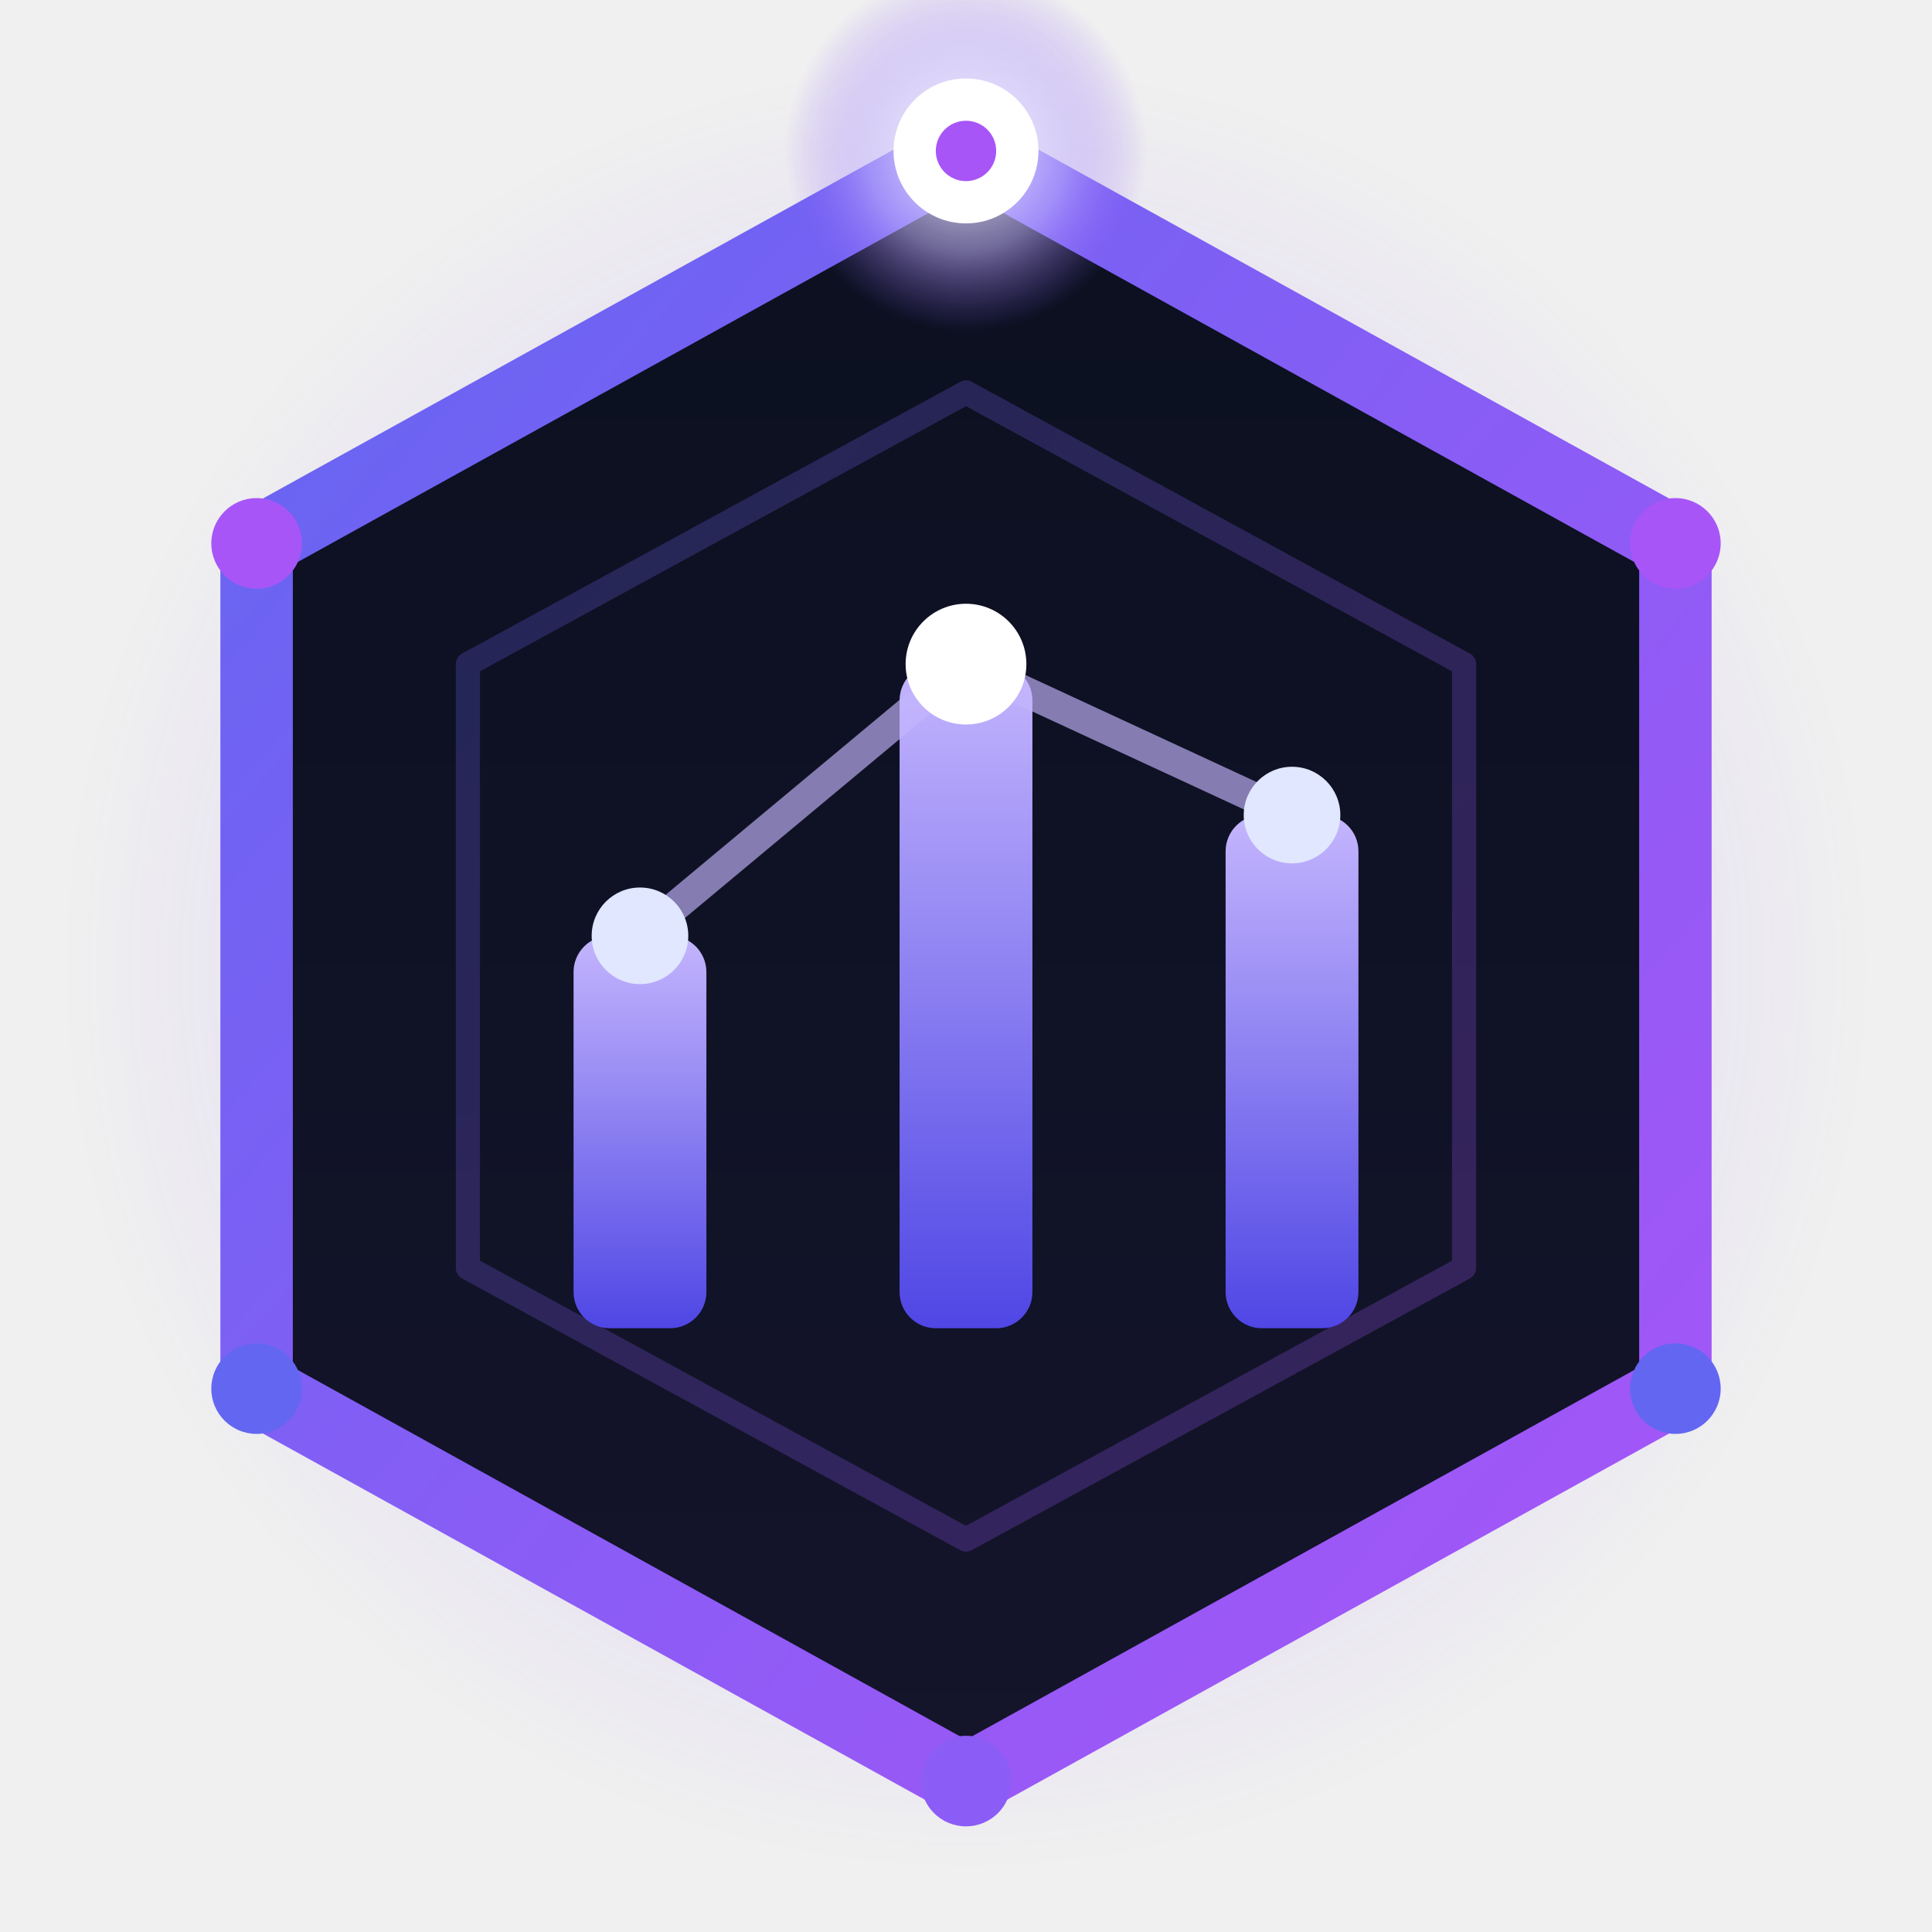
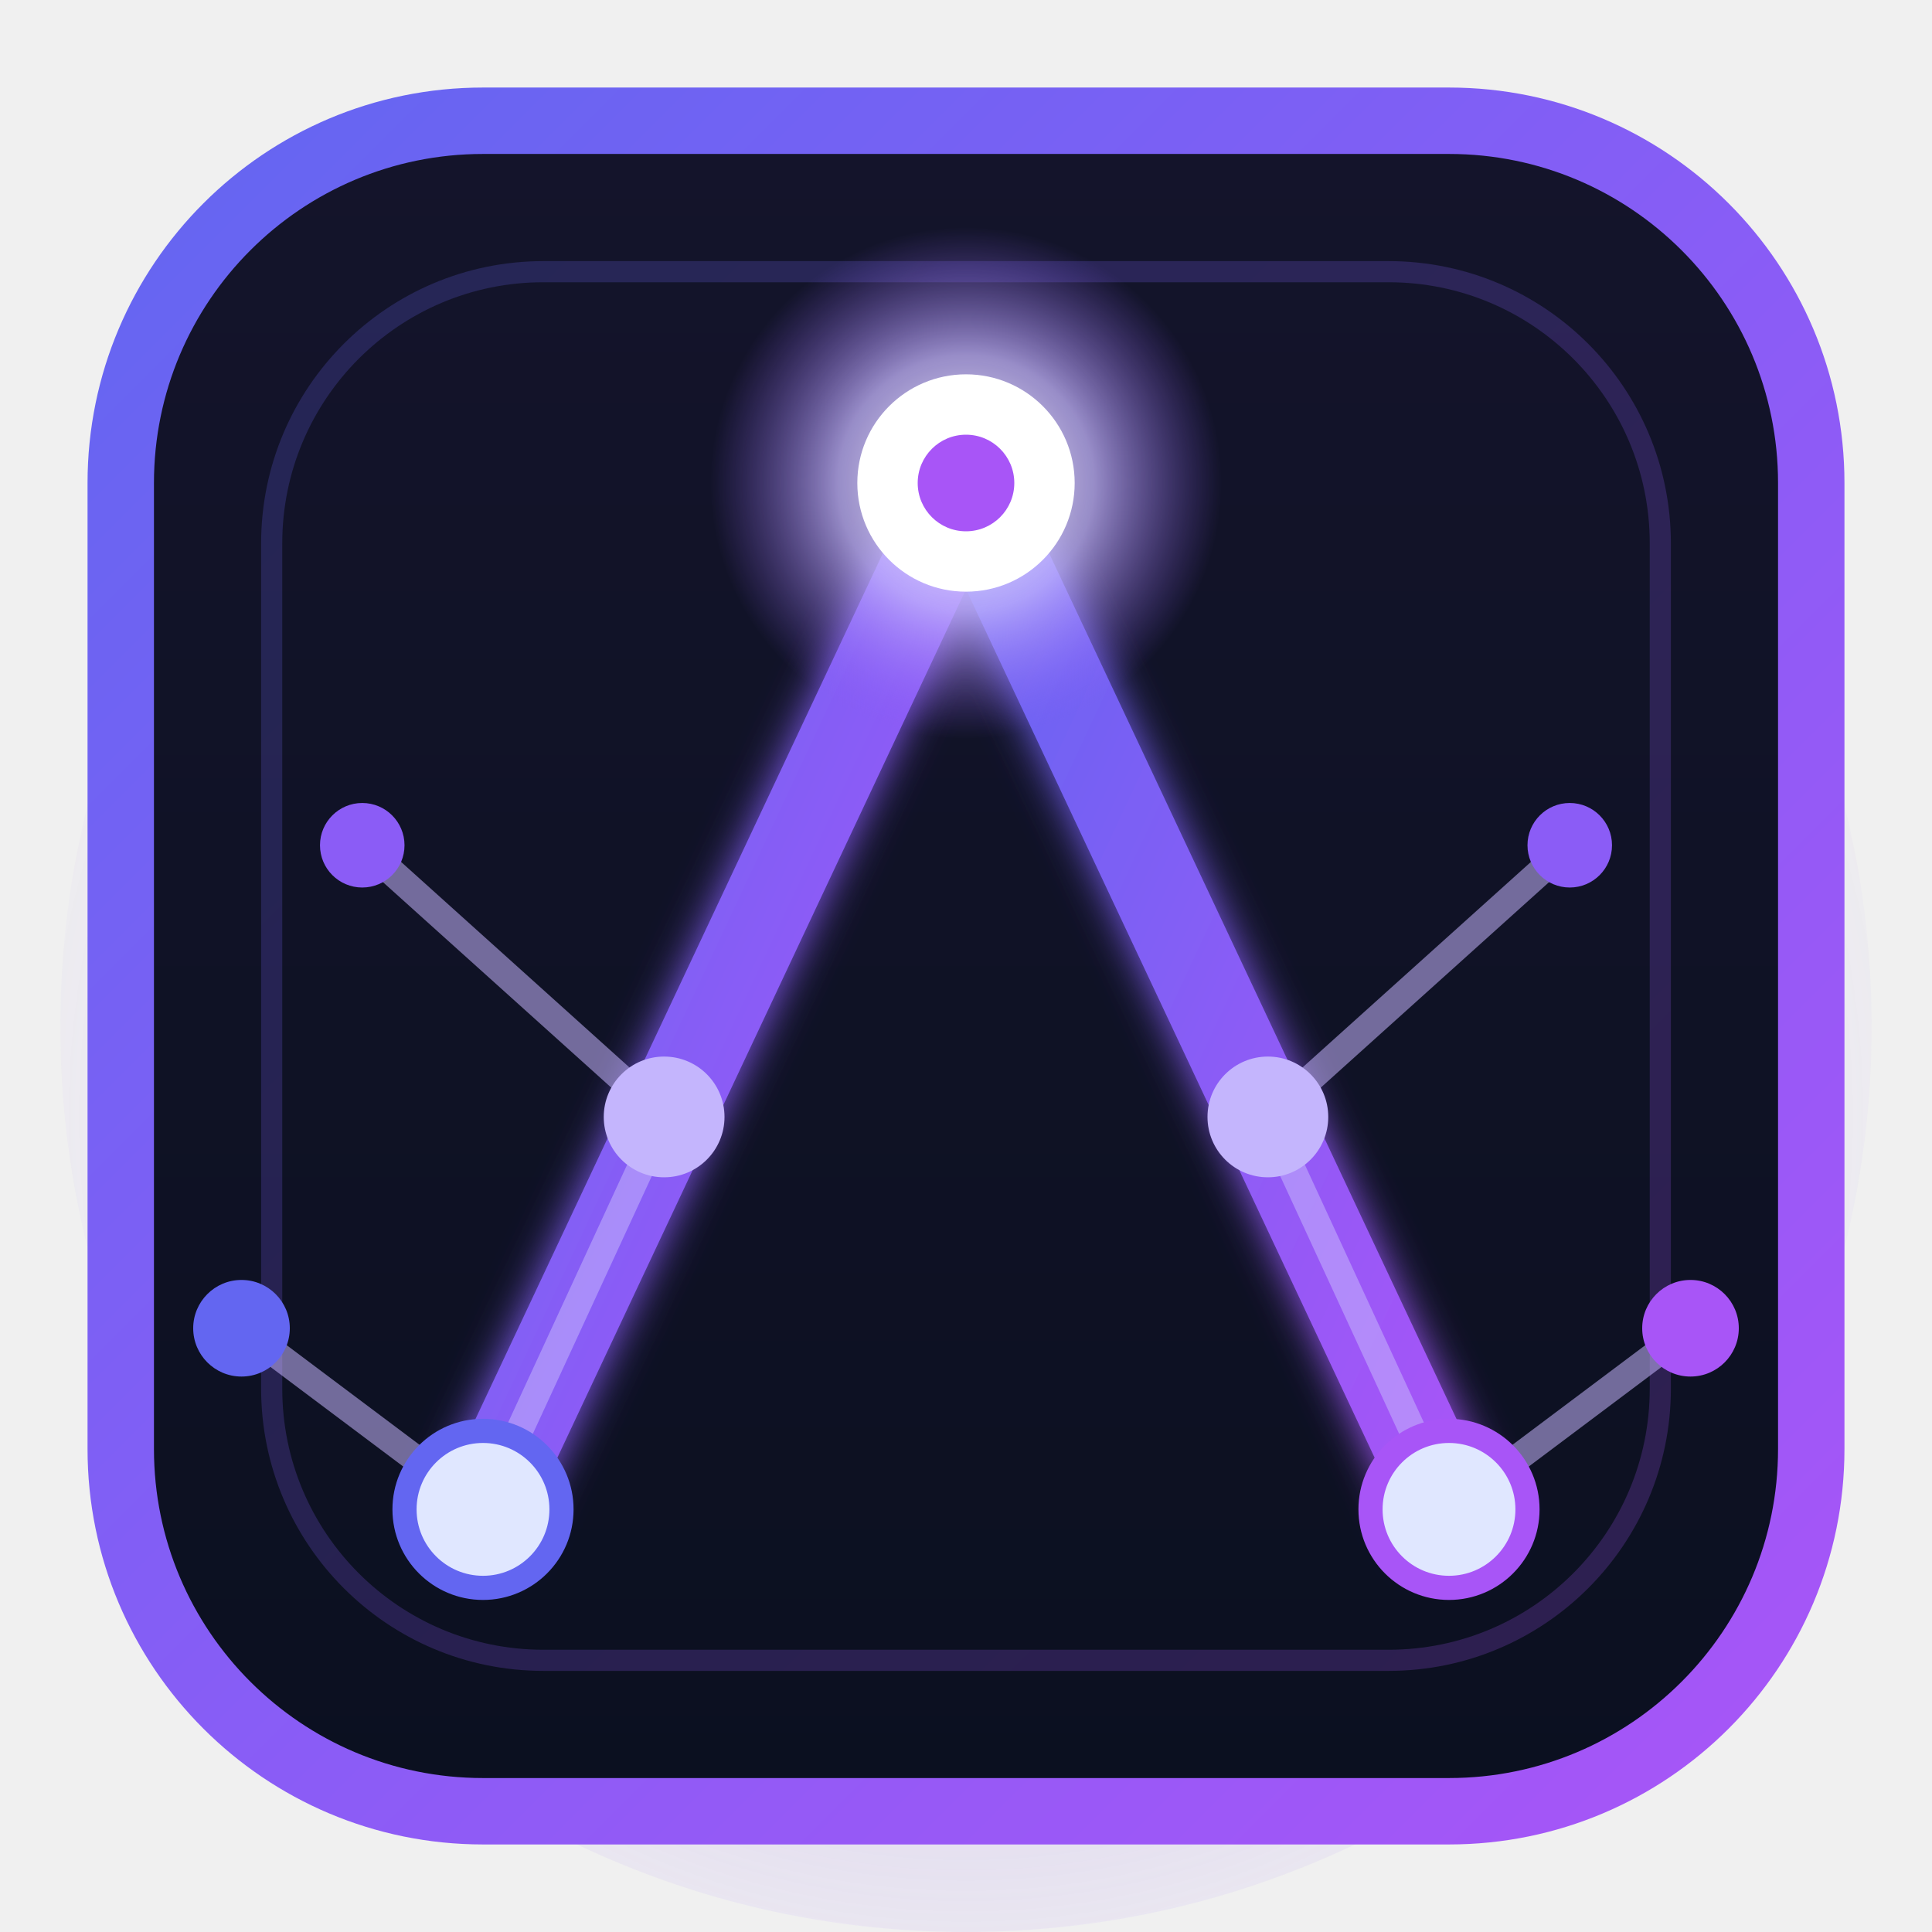
<svg xmlns="http://www.w3.org/2000/svg" viewBox="0 0 64 64" fill="none" role="img" aria-label="Agent BI">
  <defs>
-     <linearGradient id="frame" x1="0" y1="0" x2="1" y2="1">
+     <linearGradient id="mBrand" x1="0" y1="0" x2="1" y2="1">
      <stop offset="0" stop-color="#6366F1" />
      <stop offset="0.55" stop-color="#8B5CF6" />
      <stop offset="1" stop-color="#A855F7" />
    </linearGradient>
-     <linearGradient id="bars" x1="0" y1="1" x2="0" y2="0">
-       <stop offset="0" stop-color="#4F46E5" />
-       <stop offset="1" stop-color="#C4B5FD" />
+     <linearGradient id="mChip" x1="0" y1="0" x2="0" y2="1">
+       <stop offset="0" stop-color="#14142B" />
+       <stop offset="1" stop-color="#0B1020" />
    </linearGradient>
-     <radialGradient id="halo" cx="0.5" cy="0.5" r="0.5">
-       <stop offset="0" stop-color="#8B5CF6" stop-opacity="0.35" />
+     <radialGradient id="mCore" cx="0.5" cy="0.5" r="0.5">
+       <stop offset="0" stop-color="#FFFFFF" stop-opacity="1" />
+       <stop offset="0.5" stop-color="#C4B5FD" stop-opacity="0.75" />
      <stop offset="1" stop-color="#8B5CF6" stop-opacity="0" />
    </radialGradient>
-     <linearGradient id="hexFill" x1="0" y1="0" x2="0" y2="1">
-       <stop offset="0" stop-color="#0B1020" />
-       <stop offset="1" stop-color="#14142B" />
-     </linearGradient>
-     <radialGradient id="sparkGlow" cx="0.5" cy="0.5" r="0.5">
-       <stop offset="0" stop-color="#FFFFFF" stop-opacity="0.95" />
-       <stop offset="0.55" stop-color="#C4B5FD" stop-opacity="0.55" />
+     <radialGradient id="mHalo" cx="0.5" cy="0.55" r="0.55">
+       <stop offset="0" stop-color="#8B5CF6" stop-opacity="0.38" />
      <stop offset="1" stop-color="#8B5CF6" stop-opacity="0" />
    </radialGradient>
+     <filter id="mGlow" x="-30%" y="-30%" width="160%" height="160%">
+       <feGaussianBlur stdDeviation="0.7" result="b" />
+       <feMerge>
+         <feMergeNode in="b" />
+         <feMergeNode in="SourceGraphic" />
+       </feMerge>
+     </filter>
  </defs>
-   <circle cx="32" cy="32" r="30" fill="url(#halo)" />
-   <polygon points="32,5 55.5,18 55.5,46 32,59 8.5,46 8.5,18" fill="url(#hexFill)" stroke="url(#frame)" stroke-width="2.4" stroke-linejoin="round" />
-   <polygon points="32,13 48.5,22 48.5,42 32,51 15.5,42 15.5,22" fill="none" stroke="url(#frame)" stroke-width="0.8" stroke-opacity="0.25" stroke-linejoin="round" />
-   <line x1="17" y1="44" x2="47" y2="44" stroke="url(#frame)" stroke-width="1.2" stroke-opacity="0.35" stroke-linecap="round" />
-   <rect x="19" y="31" width="4.4" height="13" rx="1.2" fill="url(#bars)" />
-   <rect x="29.8" y="22" width="4.4" height="22" rx="1.2" fill="url(#bars)" />
-   <rect x="40.6" y="27" width="4.4" height="17" rx="1.2" fill="url(#bars)" />
-   <path d="M21.2 31 L32 22 L42.8 27" fill="none" stroke="#C4B5FD" stroke-width="1" stroke-linecap="round" stroke-linejoin="round" opacity="0.65" />
-   <circle cx="21.2" cy="31" r="1.6" fill="#E0E7FF" />
-   <circle cx="32" cy="22" r="2.0" fill="#FFFFFF" />
-   <circle cx="42.8" cy="27" r="1.6" fill="#E0E7FF" />
-   <circle cx="32" cy="5" r="6" fill="url(#sparkGlow)" />
-   <circle cx="32" cy="5" r="2.4" fill="#FFFFFF" />
-   <circle cx="32" cy="5" r="1" fill="#A855F7" />
-   <circle cx="55.5" cy="18" r="1.5" fill="#A855F7" />
-   <circle cx="55.5" cy="46" r="1.5" fill="#6366F1" />
-   <circle cx="32" cy="59" r="1.5" fill="#8B5CF6" />
-   <circle cx="8.5" cy="46" r="1.5" fill="#6366F1" />
-   <circle cx="8.5" cy="18" r="1.5" fill="#A855F7" />
+   <circle cx="32" cy="34" r="30" fill="url(#mHalo)" />
+   <rect x="4" y="4" width="56" height="56" rx="12" ry="12" fill="url(#mChip)" stroke="url(#mBrand)" stroke-width="2.2" />
+   <rect x="9" y="9" width="46" height="46" rx="9" ry="9" fill="none" stroke="url(#mBrand)" stroke-width="0.7" stroke-opacity="0.22" />
+   <g filter="url(#mGlow)">
+     <line x1="16" y1="50" x2="32" y2="16" stroke="url(#mBrand)" stroke-width="3" stroke-linecap="round" />
+     <line x1="48" y1="50" x2="32" y2="16" stroke="url(#mBrand)" stroke-width="3" stroke-linecap="round" />
+     <line x1="22" y1="37" x2="42" y2="37" stroke="url(#mBrand)" stroke-width="2.4" stroke-linecap="round" />
+   </g>
+   <g stroke="#C4B5FD" stroke-width="0.9" stroke-opacity="0.55" stroke-linecap="round">
+     <line x1="16" y1="50" x2="22" y2="37" />
+     <line x1="48" y1="50" x2="42" y2="37" />
+     <line x1="16" y1="50" x2="8" y2="44" />
+     <line x1="48" y1="50" x2="56" y2="44" />
+     <line x1="22" y1="37" x2="12" y2="28" />
+     <line x1="42" y1="37" x2="52" y2="28" />
+   </g>
+   <circle cx="16" cy="50" r="2.6" fill="#E0E7FF" stroke="#6366F1" stroke-width="0.8" />
+   <circle cx="48" cy="50" r="2.6" fill="#E0E7FF" stroke="#A855F7" stroke-width="0.8" />
+   <circle cx="22" cy="37" r="2" fill="#C4B5FD" />
+   <circle cx="42" cy="37" r="2" fill="#C4B5FD" />
+   <circle cx="8" cy="44" r="1.6" fill="#6366F1" />
+   <circle cx="56" cy="44" r="1.6" fill="#A855F7" />
+   <circle cx="12" cy="28" r="1.4" fill="#8B5CF6" />
+   <circle cx="52" cy="28" r="1.4" fill="#8B5CF6" />
+   <circle cx="32" cy="16" r="8.5" fill="url(#mCore)" />
+   <circle cx="32" cy="16" r="3.6" fill="#FFFFFF" />
+   <circle cx="32" cy="16" r="1.6" fill="#A855F7" />
</svg>
